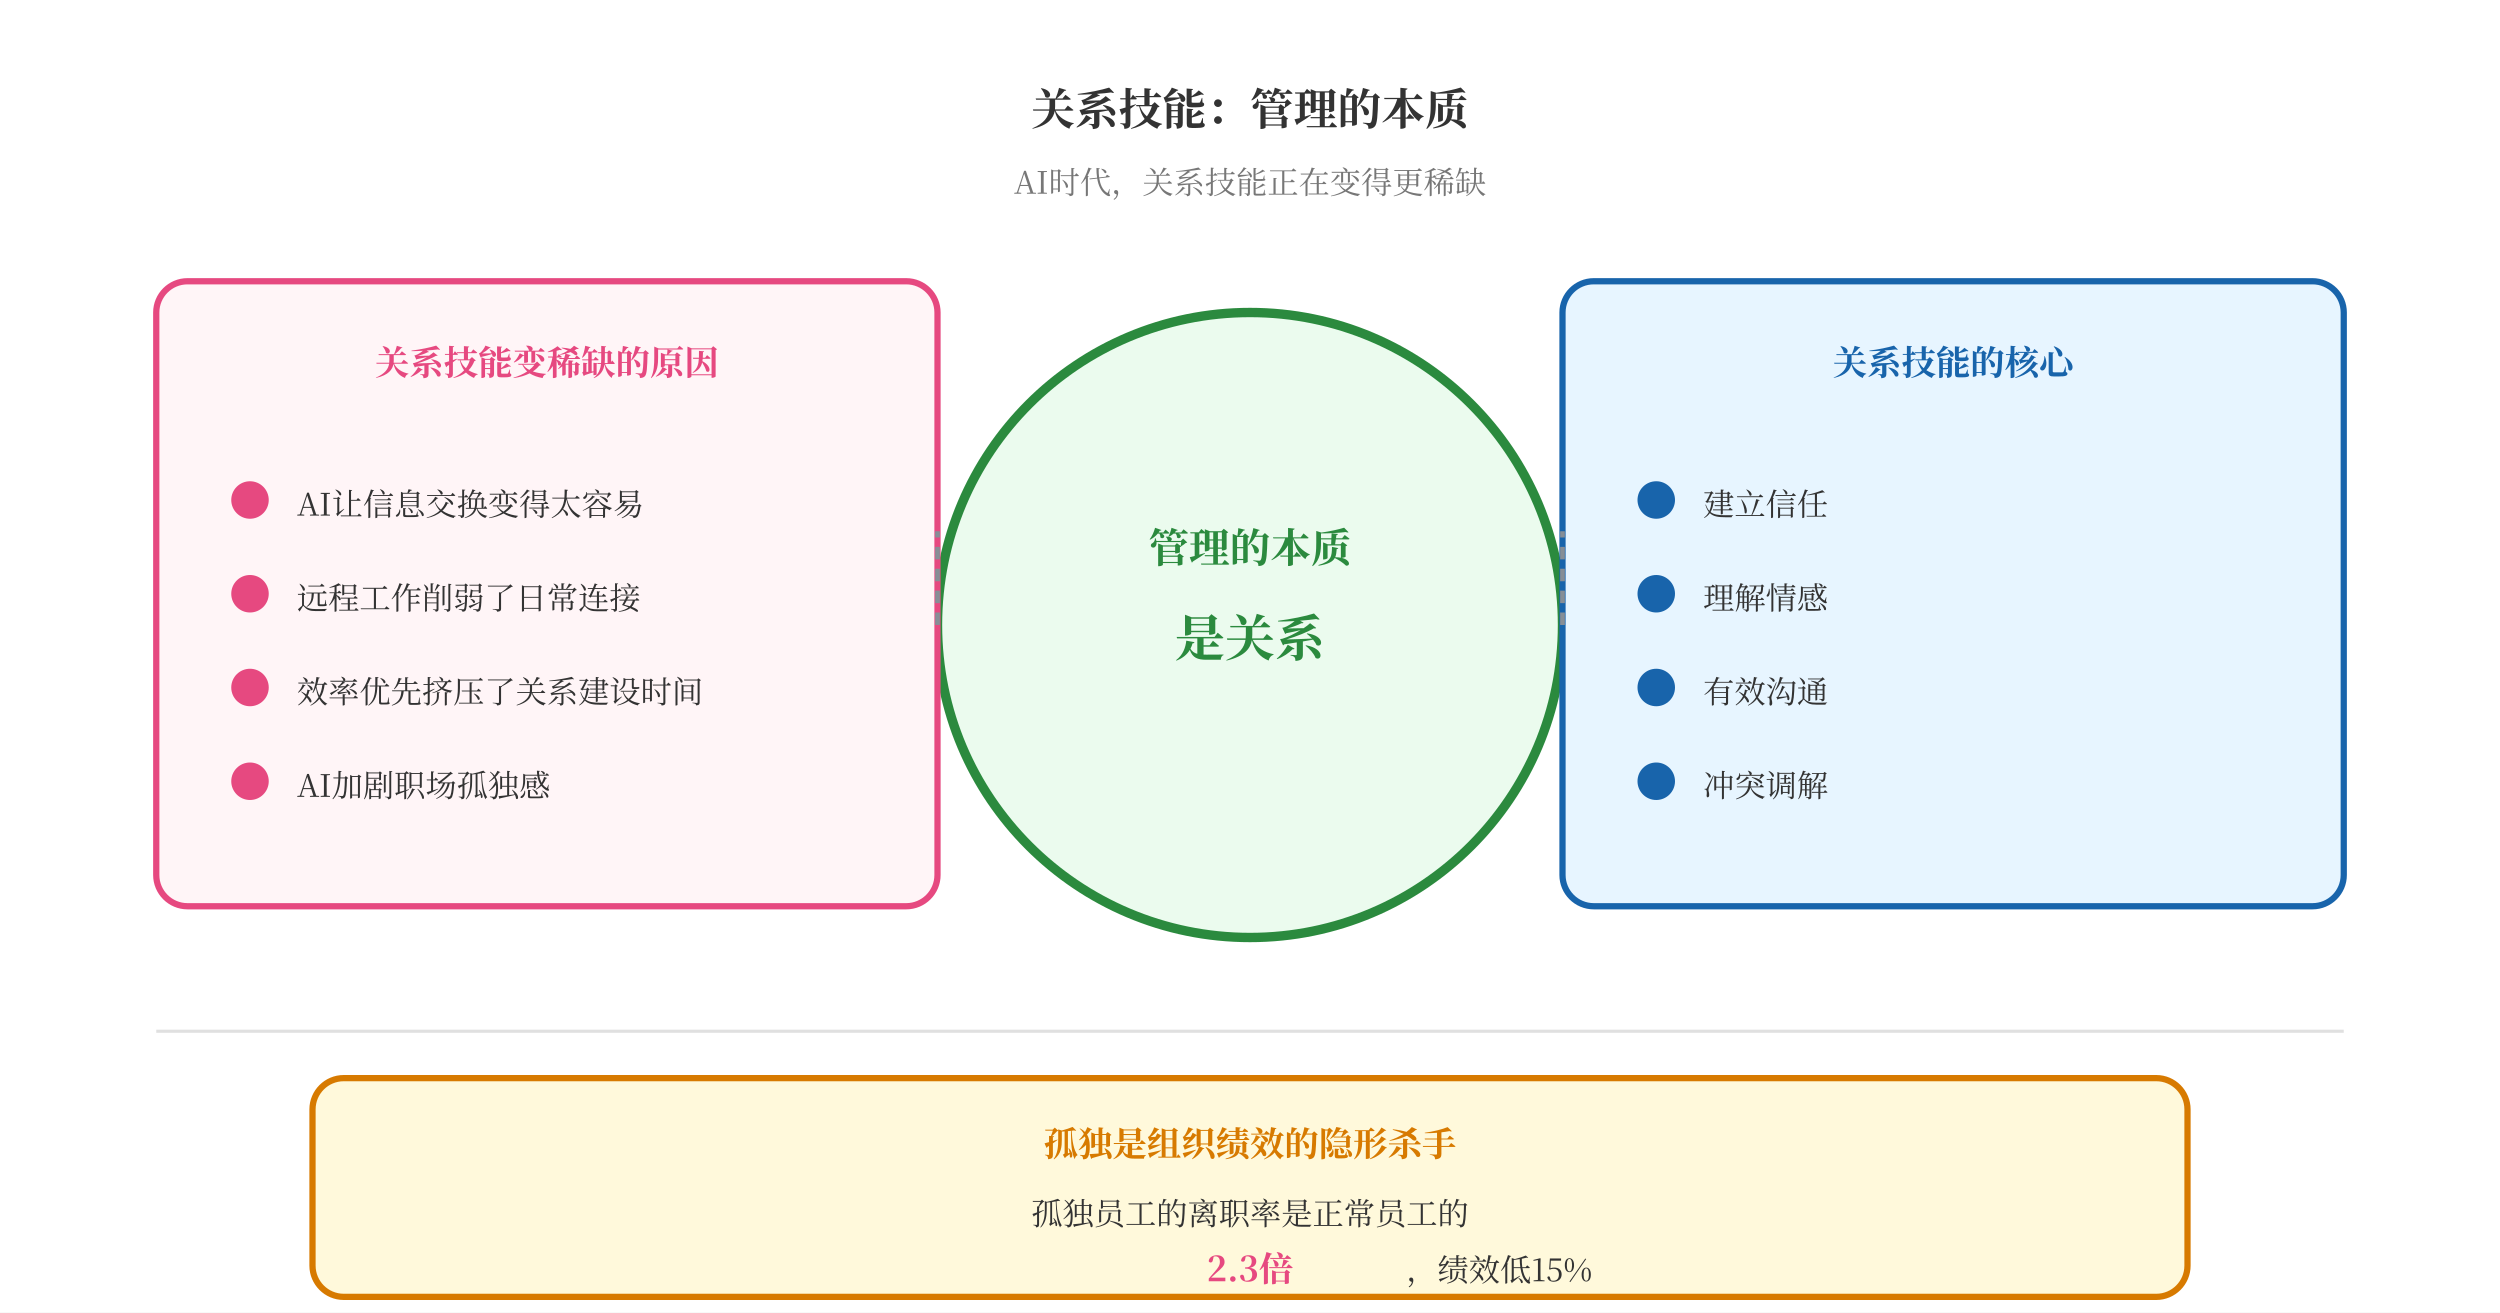
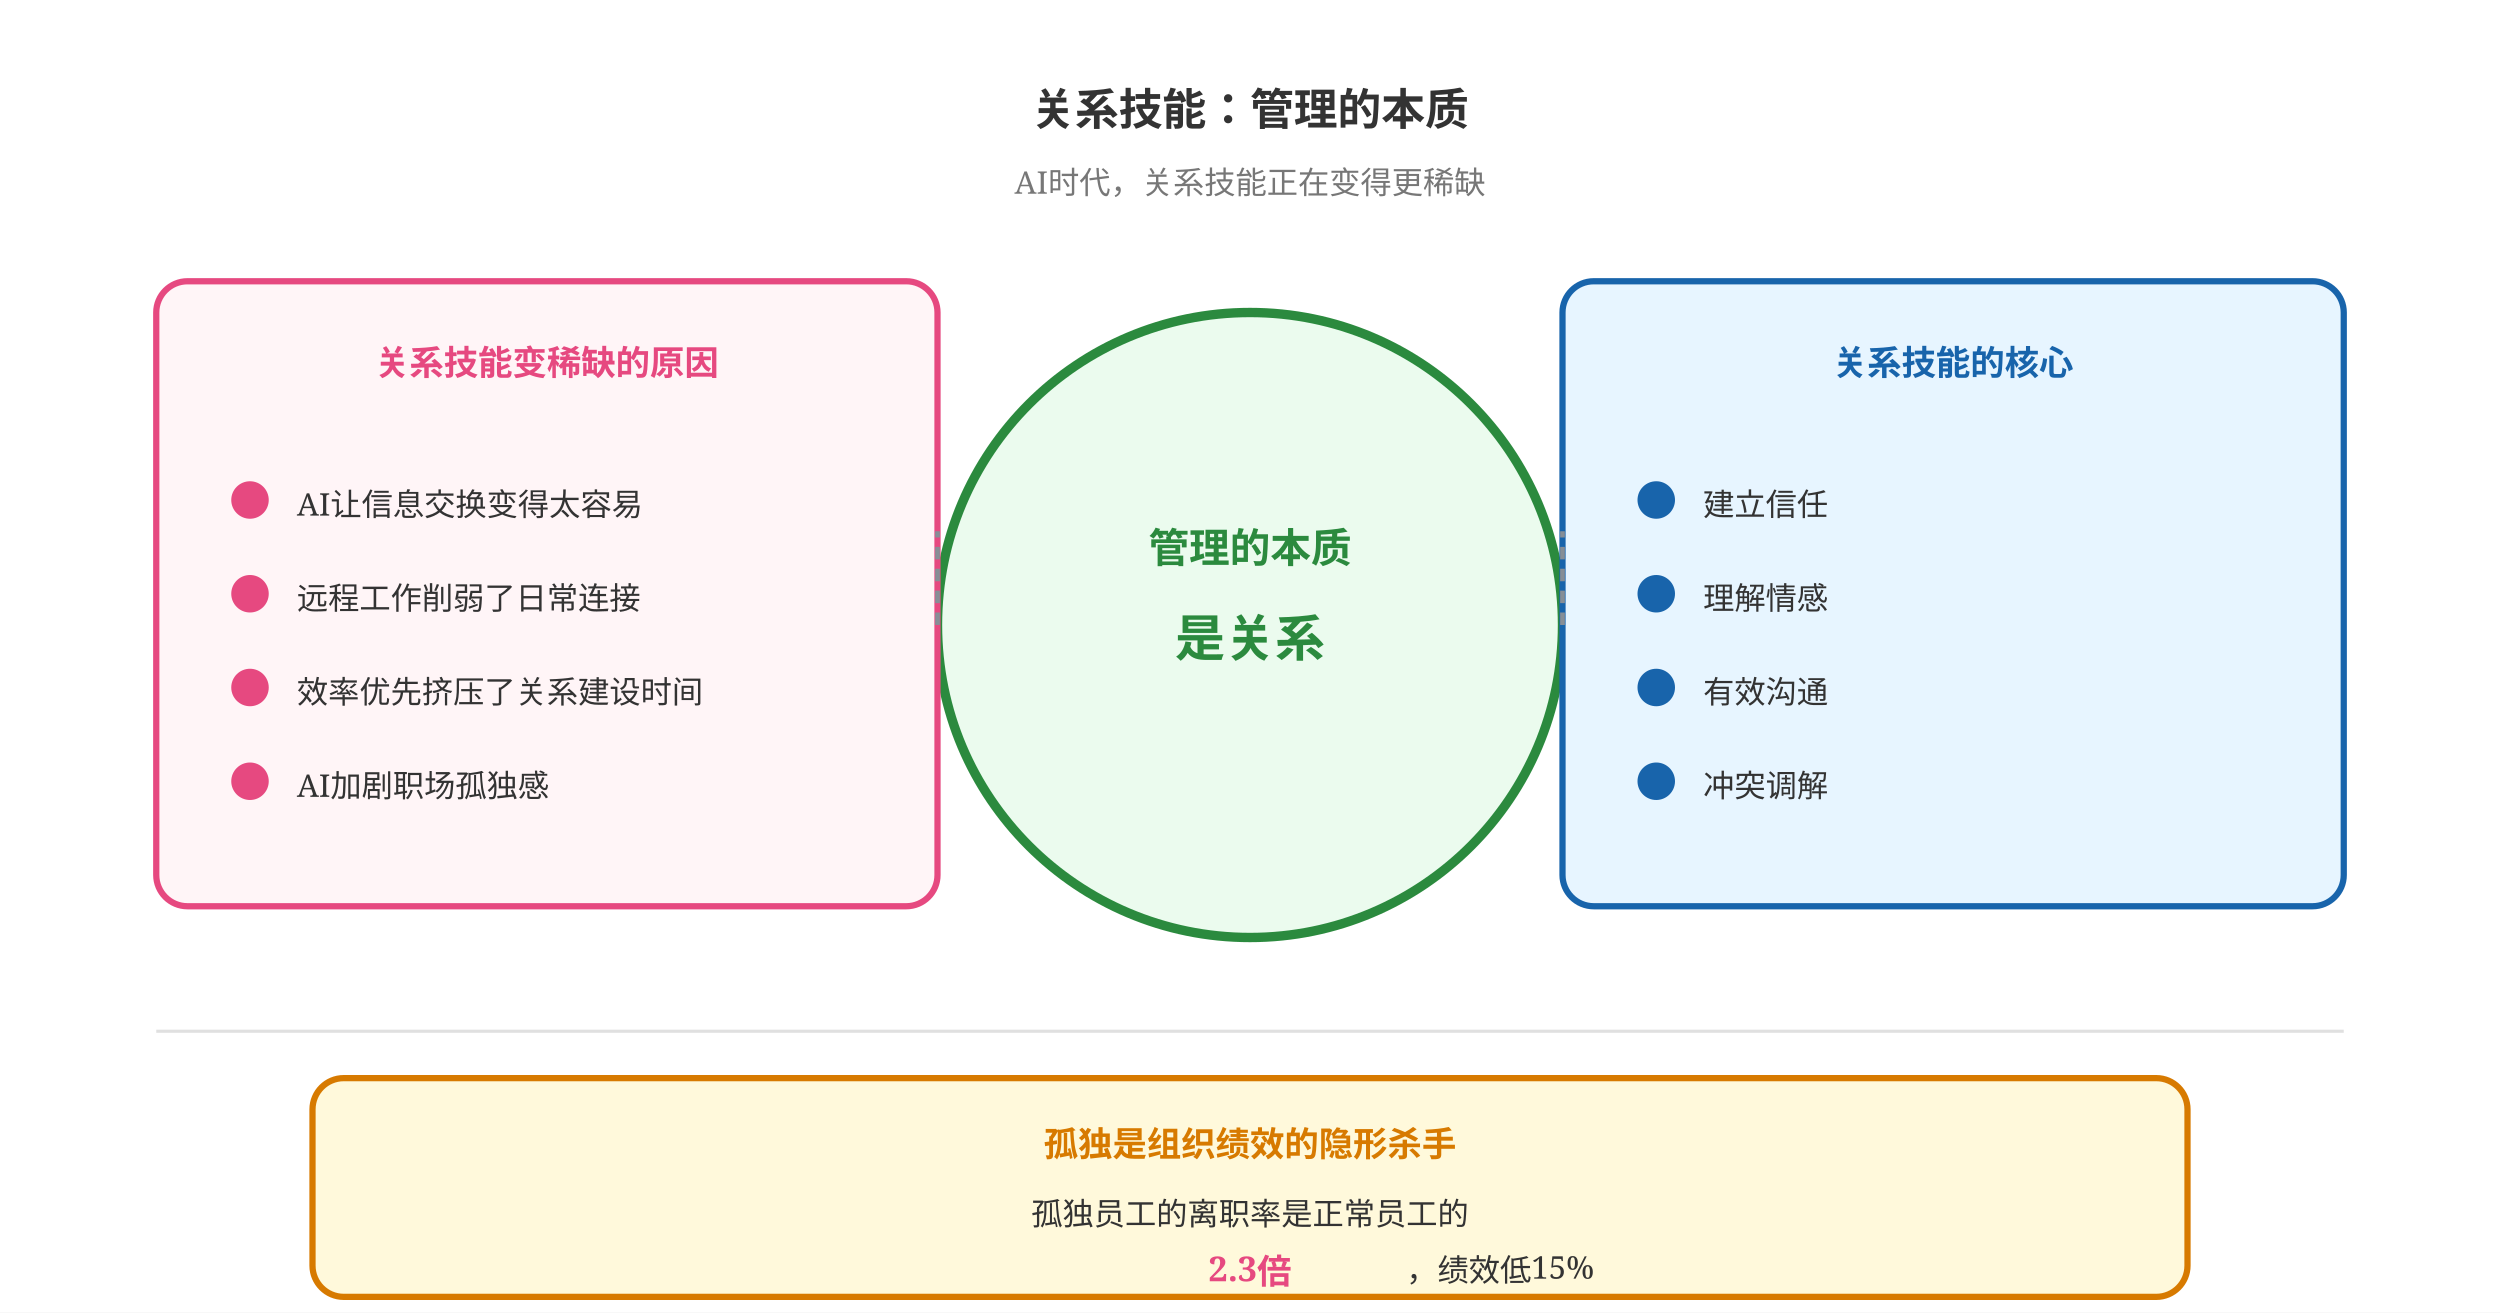
- <svg xmlns="http://www.w3.org/2000/svg" viewBox="0 0 800 420" style="font-family: 'Noto Serif CJK SC', serif; background: #fefefe;">
+ <svg xmlns="http://www.w3.org/2000/svg" viewBox="0 0 800 420" style="font-family: 'Songti SC', serif; background: #fefefe;">
  <rect width="800" height="420" fill="white" />
  <text x="400" y="40" text-anchor="middle" font-size="14" font-weight="bold" fill="#333">关系技能：管理的本质</text>
  <text x="400" y="62" text-anchor="middle" font-size="10" fill="#777">AI时代，关系技能正在变得更稀缺</text>
  <circle cx="400" cy="200" r="100" fill="#ebfbee" stroke="#2b8a3e" stroke-width="3" />
  <text x="400" y="180" text-anchor="middle" font-size="13" font-weight="bold" fill="#2b8a3e">管理的本质</text>
  <text x="400" y="210" text-anchor="middle" font-size="16" font-weight="bold" fill="#2b8a3e">是关系</text>
  <rect x="50" y="90" width="250" height="200" rx="10" fill="#fff5f7" stroke="#e64980" stroke-width="2" />
  <text x="175" y="120" text-anchor="middle" font-size="11" font-weight="bold" fill="#e64980">关系技能变稀缺的原因</text>
  <circle cx="80" cy="160" r="6" fill="#e64980" />
  <text x="95" y="165" font-size="10" fill="#333">AI让信息交换变得太容易</text>
  <circle cx="80" cy="190" r="6" fill="#e64980" />
  <text x="95" y="195" font-size="10" fill="#333">远程工作削弱了日常连接</text>
  <circle cx="80" cy="220" r="6" fill="#e64980" />
  <text x="95" y="225" font-size="10" fill="#333">效率优先挤压了关系建设时间</text>
  <circle cx="80" cy="250" r="6" fill="#e64980" />
  <text x="95" y="255" font-size="10" fill="#333">AI加剧职场孤独感</text>
  <rect x="500" y="90" width="250" height="200" rx="10" fill="#e7f5ff" stroke="#1864ab" stroke-width="2" />
  <text x="625" y="120" text-anchor="middle" font-size="11" font-weight="bold" fill="#1864ab">关系技能的核心</text>
  <circle cx="530" cy="160" r="6" fill="#1864ab" />
  <text x="545" y="165" font-size="10" fill="#333">建立信任</text>
  <circle cx="530" cy="190" r="6" fill="#1864ab" />
  <text x="545" y="195" font-size="10" fill="#333">理解情感</text>
  <circle cx="530" cy="220" r="6" fill="#1864ab" />
  <text x="545" y="225" font-size="10" fill="#333">有效沟通</text>
  <circle cx="530" cy="250" r="6" fill="#1864ab" />
  <text x="545" y="255" font-size="10" fill="#333">冲突调解</text>
  <path d="M300 200 L300 170" fill="none" stroke="#868e96" stroke-width="1.5" stroke-dasharray="4,3" />
  <path d="M500 200 L500 170" fill="none" stroke="#868e96" stroke-width="1.5" stroke-dasharray="4,3" />
  <line x1="50" y1="330" x2="750" y2="330" stroke="#e0e0e0" stroke-width="1" />
  <rect x="100" y="345" width="600" height="70" rx="10" fill="#fff9db" stroke="#d77a00" stroke-width="2" />
  <text x="400" y="370" text-anchor="middle" font-size="11" font-weight="bold" fill="#d77a00">孤独是组织绩效的隐形杀手</text>
  <text x="400" y="392" text-anchor="middle" font-size="10" fill="#333">孤独员工的离职率是正常员工的</text>
  <text x="400" y="410" text-anchor="middle" font-size="11" font-weight="bold" fill="#e64980">2.3倍</text>
  <text x="450" y="410" text-anchor="start" font-size="10" fill="#333">，绩效低15%</text>
</svg>
